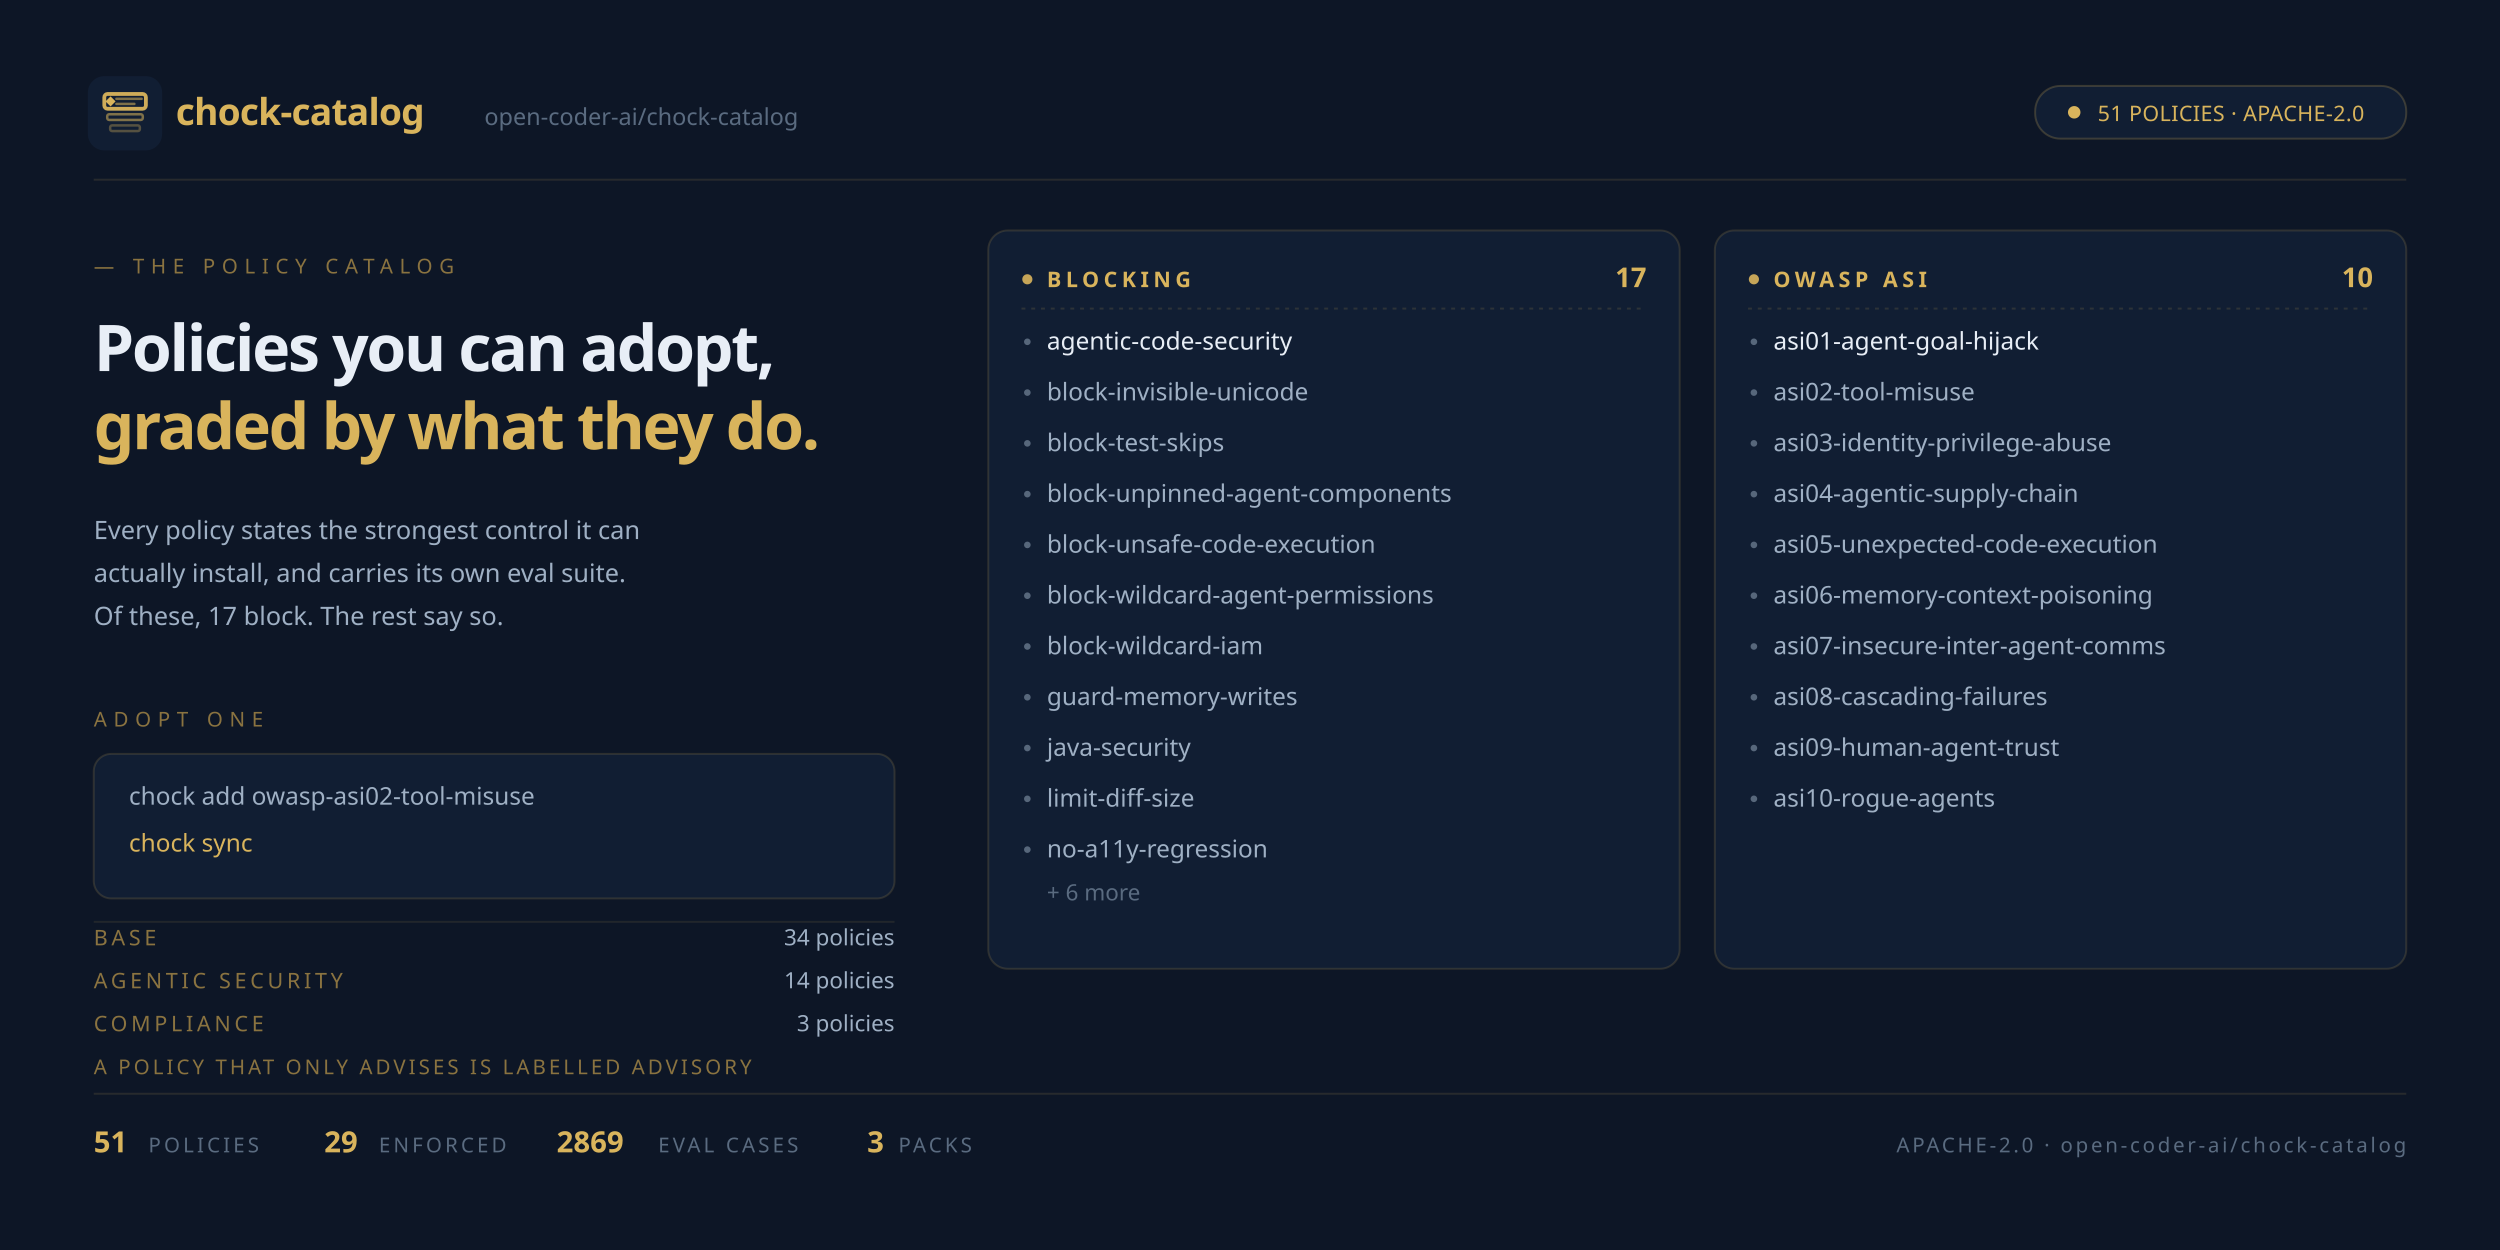
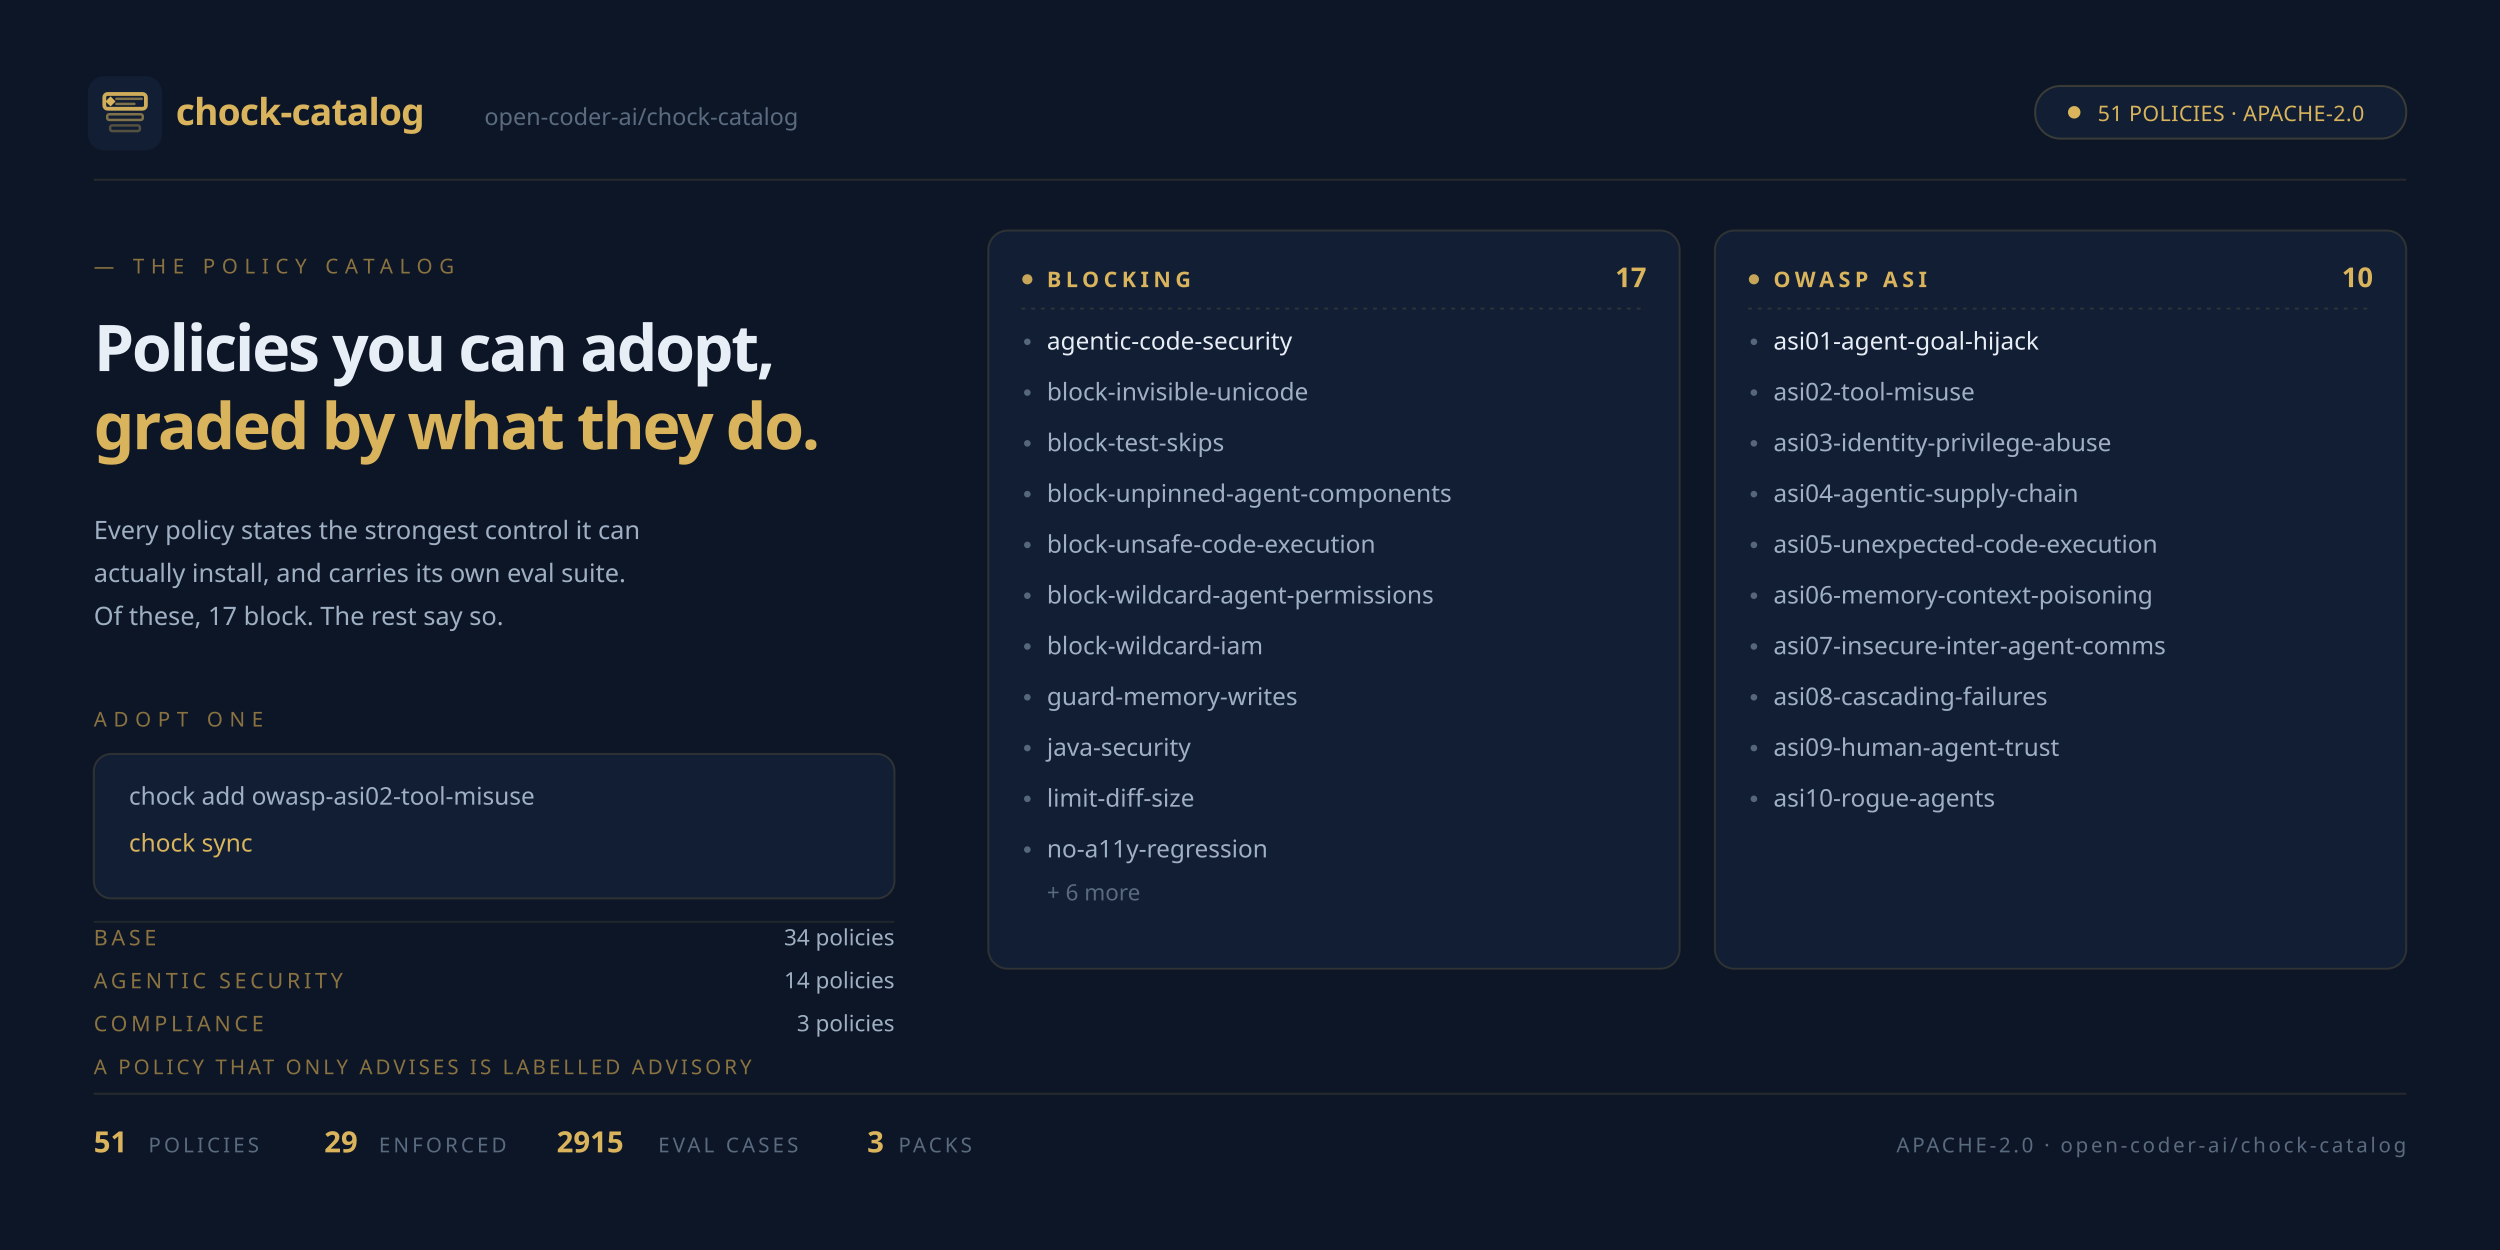
- <svg xmlns="http://www.w3.org/2000/svg" width="1280" height="640" viewBox="0 0 1280 640" role="img" aria-label="chock-catalog — the policy catalog for chock: policies you can adopt, graded by what they actually enforce. 51 policies across 3 packs (agentic-security 14, base 34, compliance 3); 29 enforced (20 at commit, 9 at pre-tool-use) and 22 advisory; 2869 eval cases. The 17 blocking policies: agentic-code-security, block-invisible-unicode, block-test-skips, block-unpinned-agent-components, block-unsafe-code-execution, block-wildcard-agent-permissions, block-wildcard-iam, guard-memory-writes, java-security, limit-diff-size, no-a11y-regression, pin-github-actions, protect-main-branch, protect-test-integrity, scan-secrets, scan-suppression-markers, verify-dependency-exists. Full OWASP Agentic Security Initiative top ten coverage, ASI01 through ASI10. Apache-2.0.">
+ <svg xmlns="http://www.w3.org/2000/svg" width="1280" height="640" viewBox="0 0 1280 640" role="img" aria-label="chock-catalog — the policy catalog for chock: policies you can adopt, graded by what they actually enforce. 51 policies across 3 packs (agentic-security 14, base 34, compliance 3); 29 enforced (20 at commit, 9 at pre-tool-use) and 22 advisory; 2915 eval cases. The 17 blocking policies: agentic-code-security, block-invisible-unicode, block-test-skips, block-unpinned-agent-components, block-unsafe-code-execution, block-wildcard-agent-permissions, block-wildcard-iam, guard-memory-writes, java-security, limit-diff-size, no-a11y-regression, pin-github-actions, protect-main-branch, protect-test-integrity, scan-secrets, scan-suppression-markers, verify-dependency-exists. Full OWASP Agentic Security Initiative top ten coverage, ASI01 through ASI10. Apache-2.0.">
  <rect width="1280" height="640" fill="#0D1626" />
  <rect x="45.0" y="39.0" width="38" height="38" rx="8.4" fill="#111E33" />
  <rect x="56.4" y="64.2" width="15.2" height="2.9" rx="1.0" fill="none" stroke="#D9B45C" stroke-width="1.29" stroke-opacity="0.34" />
  <rect x="54.9" y="58.5" width="18.2" height="2.9" rx="1.0" fill="none" stroke="#D9B45C" stroke-width="1.29" stroke-opacity="0.55" />
  <rect x="53.4" y="48.1" width="21.3" height="7.6" rx="1.7" fill="none" stroke="#D9B45C" stroke-width="1.94" stroke-opacity="0.95" />
  <rect x="54.77" y="50.10" width="3.65" height="3.65" transform="rotate(45 56.59 51.92)" fill="#D9B45C" />
  <line x1="59.6" y1="50.6" x2="72.5" y2="50.6" stroke="#D9B45C" stroke-width="1.29" stroke-opacity="0.55" stroke-linecap="round" />
  <line x1="59.6" y1="53.2" x2="68.8" y2="53.2" stroke="#D9B45C" stroke-width="1.29" stroke-opacity="0.55" stroke-linecap="round" />
  <text x="90" y="64" font-family="Geist Mono" font-size="19" font-weight="700" letter-spacing="-0.4" fill="#D9B45C">chock-catalog</text>
  <text x="248" y="64" font-family="Geist Mono" font-size="12" fill="#5A6B80">open-coder-ai/chock-catalog</text>
  <rect x="1042" y="44" width="190" height="27" rx="13" fill="#111E33" stroke="#D9B45C" stroke-opacity="0.22" />
  <circle cx="1062" cy="57.5" r="3.2" fill="#D9B45C" />
  <text x="1074" y="62" font-family="Geist Mono" font-size="11" letter-spacing="0.2" fill="#D9B45C">51 POLICIES · APACHE-2.0</text>
  <line x1="48" y1="92" x2="1232" y2="92" stroke="#D9B45C" stroke-opacity="0.13" stroke-width="1" />
  <text x="48" y="140" font-family="Geist Mono" font-size="10.5" letter-spacing="3.4" fill="#8A7340">— THE POLICY CATALOG</text>
  <text x="48" y="190" font-family="Geist Mono" font-size="33" font-weight="700" letter-spacing="-1.2" fill="#E8EEF6">Policies you can adopt,</text>
  <text x="48" y="230" font-family="Geist Mono" font-size="33" font-weight="700" letter-spacing="-1.2" fill="#D9B45C">graded by what they do.</text>
  <text x="48" y="276" font-family="Geist Mono" font-size="13" fill="#9FB0C4">Every policy states the strongest control it can</text>
  <text x="48" y="298" font-family="Geist Mono" font-size="13" fill="#9FB0C4">actually install, and carries its own eval suite.</text>
  <text x="48" y="320" font-family="Geist Mono" font-size="13" fill="#9FB0C4">Of these, 17 block. The rest say so.</text>
  <text x="48" y="372" font-family="Geist Mono" font-size="10.5" letter-spacing="3.4" fill="#8A7340">ADOPT ONE</text>
  <rect x="48" y="386" width="410" height="74" rx="9" fill="#111E33" stroke="#D9B45C" stroke-opacity="0.16" />
  <text x="66" y="412" font-family="Geist Mono" font-size="12.5" fill="#9FB0C4">chock add owasp-asi02-tool-misuse</text>
  <text x="66" y="436" font-family="Geist Mono" font-size="12.5" fill="#D9B45C">chock sync</text>
  <line x1="48" y1="472" x2="458" y2="472" stroke="#D9B45C" stroke-opacity="0.10" stroke-width="1" />
  <text x="48" y="484" font-family="Geist Mono" font-size="11" letter-spacing="1.9" fill="#8A7340">BASE</text>
  <text x="458" y="484" font-family="Geist Mono" font-size="11.5" text-anchor="end" fill="#9FB0C4">34 policies</text>
  <text x="48" y="506" font-family="Geist Mono" font-size="11" letter-spacing="1.9" fill="#8A7340">AGENTIC SECURITY</text>
  <text x="458" y="506" font-family="Geist Mono" font-size="11.5" text-anchor="end" fill="#9FB0C4">14 policies</text>
  <text x="48" y="528" font-family="Geist Mono" font-size="11" letter-spacing="1.9" fill="#8A7340">COMPLIANCE</text>
  <text x="458" y="528" font-family="Geist Mono" font-size="11.5" text-anchor="end" fill="#9FB0C4">3 policies</text>
  <text x="48" y="550" font-family="Geist Mono" font-size="10.5" letter-spacing="1.55" fill="#8A7340">A POLICY THAT ONLY ADVISES IS LABELLED ADVISORY</text>
  <rect x="506" y="118" width="354" height="378" rx="10" fill="#111E33" stroke="#D9B45C" stroke-opacity="0.16" stroke-width="1" />
  <circle cx="526" cy="143" r="2.6" fill="#D9B45C" fill-opacity="0.9" />
  <text x="536" y="147" font-family="Geist Mono" font-size="11" font-weight="700" letter-spacing="2.3" fill="#D9B45C">BLOCKING</text>
  <text x="843" y="147" font-family="Geist Mono" font-size="14" font-weight="700" text-anchor="end" fill="#D9B45C">17</text>
  <line x1="523" y1="158" x2="843" y2="158" stroke="#D9B45C" stroke-opacity="0.14" stroke-width="1" stroke-dasharray="2 3" />
  <circle cx="526" cy="175" r="1.7" fill="#9FB0C4" fill-opacity="0.5" />
  <text x="536" y="179" font-family="Geist Mono" font-size="12.5" fill="#E8EEF6">agentic-code-security</text>
  <circle cx="526" cy="201" r="1.7" fill="#9FB0C4" fill-opacity="0.5" />
  <text x="536" y="205" font-family="Geist Mono" font-size="12.5" fill="#9FB0C4">block-invisible-unicode</text>
  <circle cx="526" cy="227" r="1.7" fill="#9FB0C4" fill-opacity="0.5" />
  <text x="536" y="231" font-family="Geist Mono" font-size="12.5" fill="#9FB0C4">block-test-skips</text>
  <circle cx="526" cy="253" r="1.7" fill="#9FB0C4" fill-opacity="0.5" />
  <text x="536" y="257" font-family="Geist Mono" font-size="12.5" fill="#9FB0C4">block-unpinned-agent-components</text>
  <circle cx="526" cy="279" r="1.7" fill="#9FB0C4" fill-opacity="0.5" />
  <text x="536" y="283" font-family="Geist Mono" font-size="12.5" fill="#9FB0C4">block-unsafe-code-execution</text>
  <circle cx="526" cy="305" r="1.7" fill="#9FB0C4" fill-opacity="0.5" />
  <text x="536" y="309" font-family="Geist Mono" font-size="12.5" fill="#9FB0C4">block-wildcard-agent-permissions</text>
  <circle cx="526" cy="331" r="1.7" fill="#9FB0C4" fill-opacity="0.5" />
  <text x="536" y="335" font-family="Geist Mono" font-size="12.5" fill="#9FB0C4">block-wildcard-iam</text>
  <circle cx="526" cy="357" r="1.7" fill="#9FB0C4" fill-opacity="0.5" />
  <text x="536" y="361" font-family="Geist Mono" font-size="12.5" fill="#9FB0C4">guard-memory-writes</text>
  <circle cx="526" cy="383" r="1.7" fill="#9FB0C4" fill-opacity="0.5" />
  <text x="536" y="387" font-family="Geist Mono" font-size="12.5" fill="#9FB0C4">java-security</text>
  <circle cx="526" cy="409" r="1.7" fill="#9FB0C4" fill-opacity="0.5" />
  <text x="536" y="413" font-family="Geist Mono" font-size="12.5" fill="#9FB0C4">limit-diff-size</text>
  <circle cx="526" cy="435" r="1.7" fill="#9FB0C4" fill-opacity="0.5" />
  <text x="536" y="439" font-family="Geist Mono" font-size="12.5" fill="#9FB0C4">no-a11y-regression</text>
  <text x="536" y="461" font-family="Geist Mono" font-size="11.5" fill="#5A6B80">+ 6 more</text>
  <rect x="878" y="118" width="354" height="378" rx="10" fill="#111E33" stroke="#D9B45C" stroke-opacity="0.16" stroke-width="1" />
  <circle cx="898" cy="143" r="2.6" fill="#D9B45C" fill-opacity="0.9" />
  <text x="908" y="147" font-family="Geist Mono" font-size="11" font-weight="700" letter-spacing="2.3" fill="#D9B45C">OWASP ASI</text>
  <text x="1215" y="147" font-family="Geist Mono" font-size="14" font-weight="700" text-anchor="end" fill="#D9B45C">10</text>
  <line x1="895" y1="158" x2="1215" y2="158" stroke="#D9B45C" stroke-opacity="0.14" stroke-width="1" stroke-dasharray="2 3" />
  <circle cx="898" cy="175" r="1.7" fill="#9FB0C4" fill-opacity="0.5" />
  <text x="908" y="179" font-family="Geist Mono" font-size="12.5" fill="#E8EEF6">asi01-agent-goal-hijack</text>
  <circle cx="898" cy="201" r="1.7" fill="#9FB0C4" fill-opacity="0.5" />
  <text x="908" y="205" font-family="Geist Mono" font-size="12.5" fill="#9FB0C4">asi02-tool-misuse</text>
  <circle cx="898" cy="227" r="1.7" fill="#9FB0C4" fill-opacity="0.5" />
  <text x="908" y="231" font-family="Geist Mono" font-size="12.5" fill="#9FB0C4">asi03-identity-privilege-abuse</text>
  <circle cx="898" cy="253" r="1.7" fill="#9FB0C4" fill-opacity="0.5" />
  <text x="908" y="257" font-family="Geist Mono" font-size="12.5" fill="#9FB0C4">asi04-agentic-supply-chain</text>
  <circle cx="898" cy="279" r="1.7" fill="#9FB0C4" fill-opacity="0.5" />
  <text x="908" y="283" font-family="Geist Mono" font-size="12.5" fill="#9FB0C4">asi05-unexpected-code-execution</text>
  <circle cx="898" cy="305" r="1.7" fill="#9FB0C4" fill-opacity="0.5" />
  <text x="908" y="309" font-family="Geist Mono" font-size="12.5" fill="#9FB0C4">asi06-memory-context-poisoning</text>
  <circle cx="898" cy="331" r="1.7" fill="#9FB0C4" fill-opacity="0.5" />
  <text x="908" y="335" font-family="Geist Mono" font-size="12.5" fill="#9FB0C4">asi07-insecure-inter-agent-comms</text>
  <circle cx="898" cy="357" r="1.7" fill="#9FB0C4" fill-opacity="0.5" />
  <text x="908" y="361" font-family="Geist Mono" font-size="12.5" fill="#9FB0C4">asi08-cascading-failures</text>
  <circle cx="898" cy="383" r="1.7" fill="#9FB0C4" fill-opacity="0.5" />
  <text x="908" y="387" font-family="Geist Mono" font-size="12.5" fill="#9FB0C4">asi09-human-agent-trust</text>
  <circle cx="898" cy="409" r="1.7" fill="#9FB0C4" fill-opacity="0.5" />
  <text x="908" y="413" font-family="Geist Mono" font-size="12.5" fill="#9FB0C4">asi10-rogue-agents</text>
  <line x1="48" y1="560" x2="1232" y2="560" stroke="#D9B45C" stroke-opacity="0.13" stroke-width="1" />
  <text x="48" y="590" font-family="Geist Mono" font-size="15" font-weight="700" fill="#D9B45C">51</text>
  <text x="76" y="590" font-family="Geist Mono" font-size="10.5" letter-spacing="1.6" fill="#5A6B80">POLICIES</text>
  <text x="166" y="590" font-family="Geist Mono" font-size="15" font-weight="700" fill="#D9B45C">29</text>
  <text x="194" y="590" font-family="Geist Mono" font-size="10.5" letter-spacing="1.6" fill="#5A6B80">ENFORCED</text>
-   <text x="285" y="590" font-family="Geist Mono" font-size="15" font-weight="700" fill="#D9B45C">2869</text>
+   <text x="285" y="590" font-family="Geist Mono" font-size="15" font-weight="700" fill="#D9B45C">2915</text>
  <text x="337" y="590" font-family="Geist Mono" font-size="10.5" letter-spacing="1.6" fill="#5A6B80">EVAL CASES</text>
  <text x="444" y="590" font-family="Geist Mono" font-size="15" font-weight="700" fill="#D9B45C">3</text>
  <text x="460" y="590" font-family="Geist Mono" font-size="10.5" letter-spacing="1.6" fill="#5A6B80">PACKS</text>
  <text x="1232" y="590" font-family="Geist Mono" font-size="10.5" letter-spacing="1.4" text-anchor="end" fill="#5A6B80">APACHE-2.0 · open-coder-ai/chock-catalog</text>
</svg>
